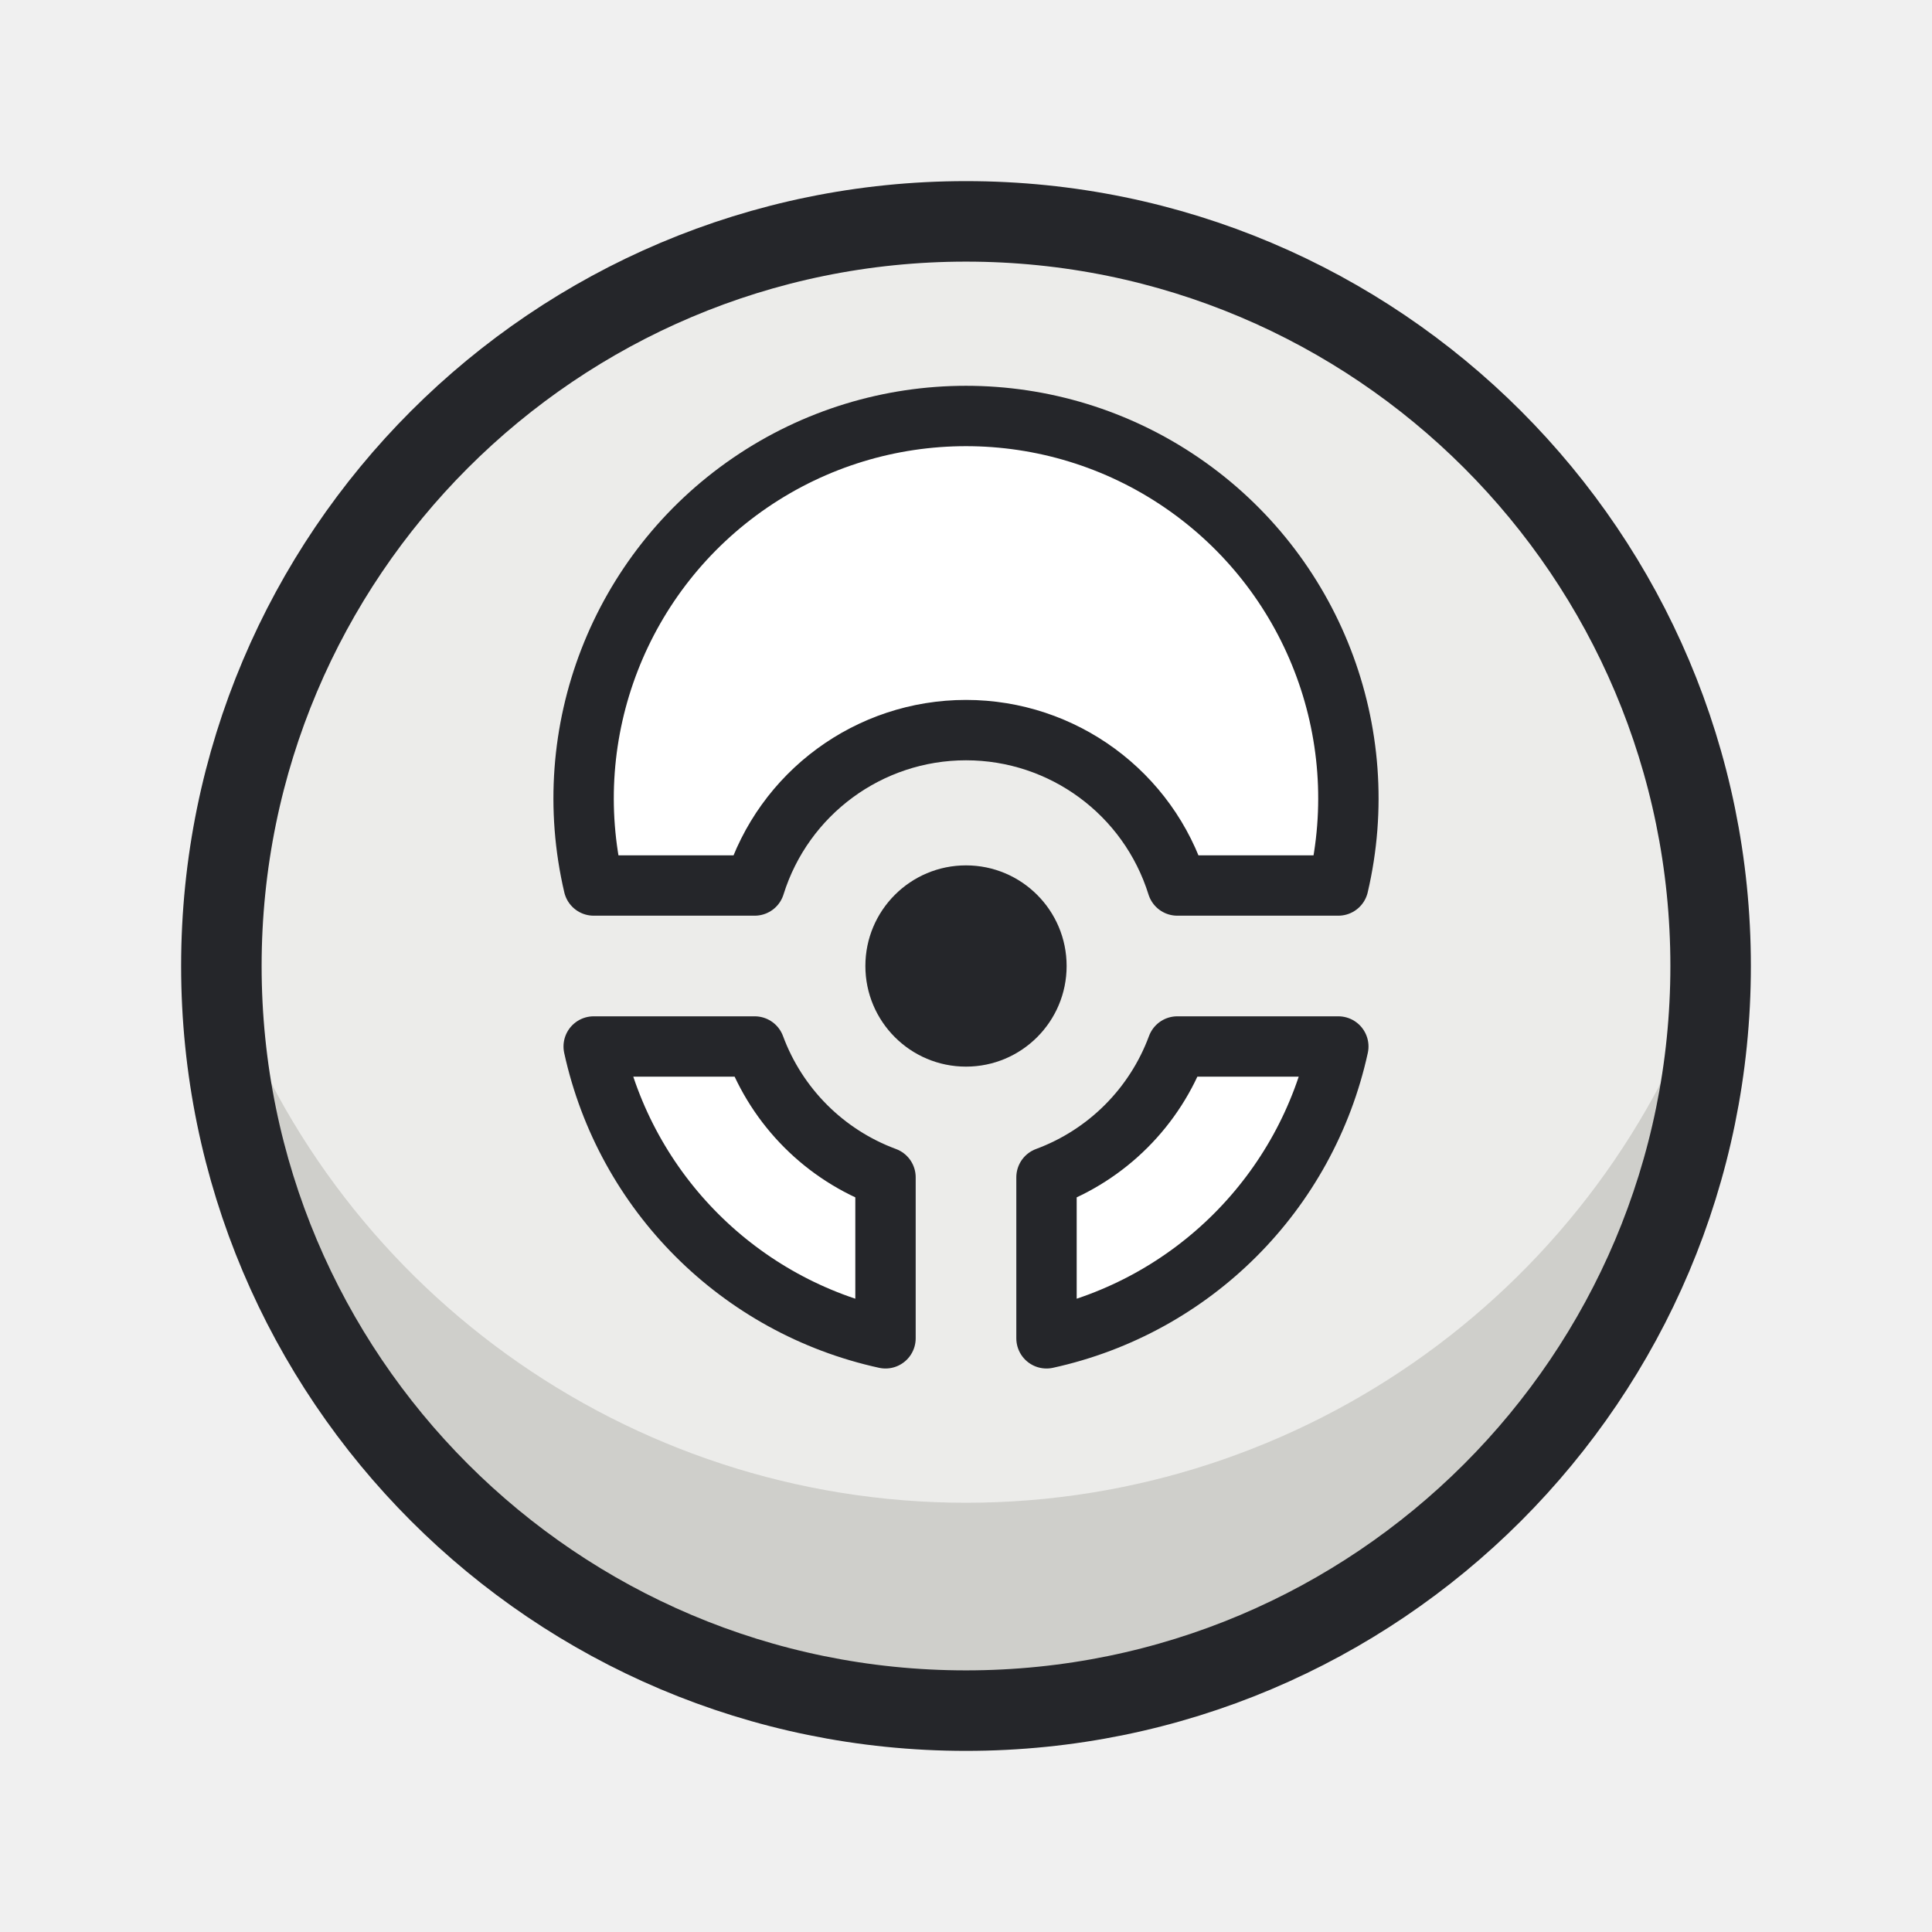
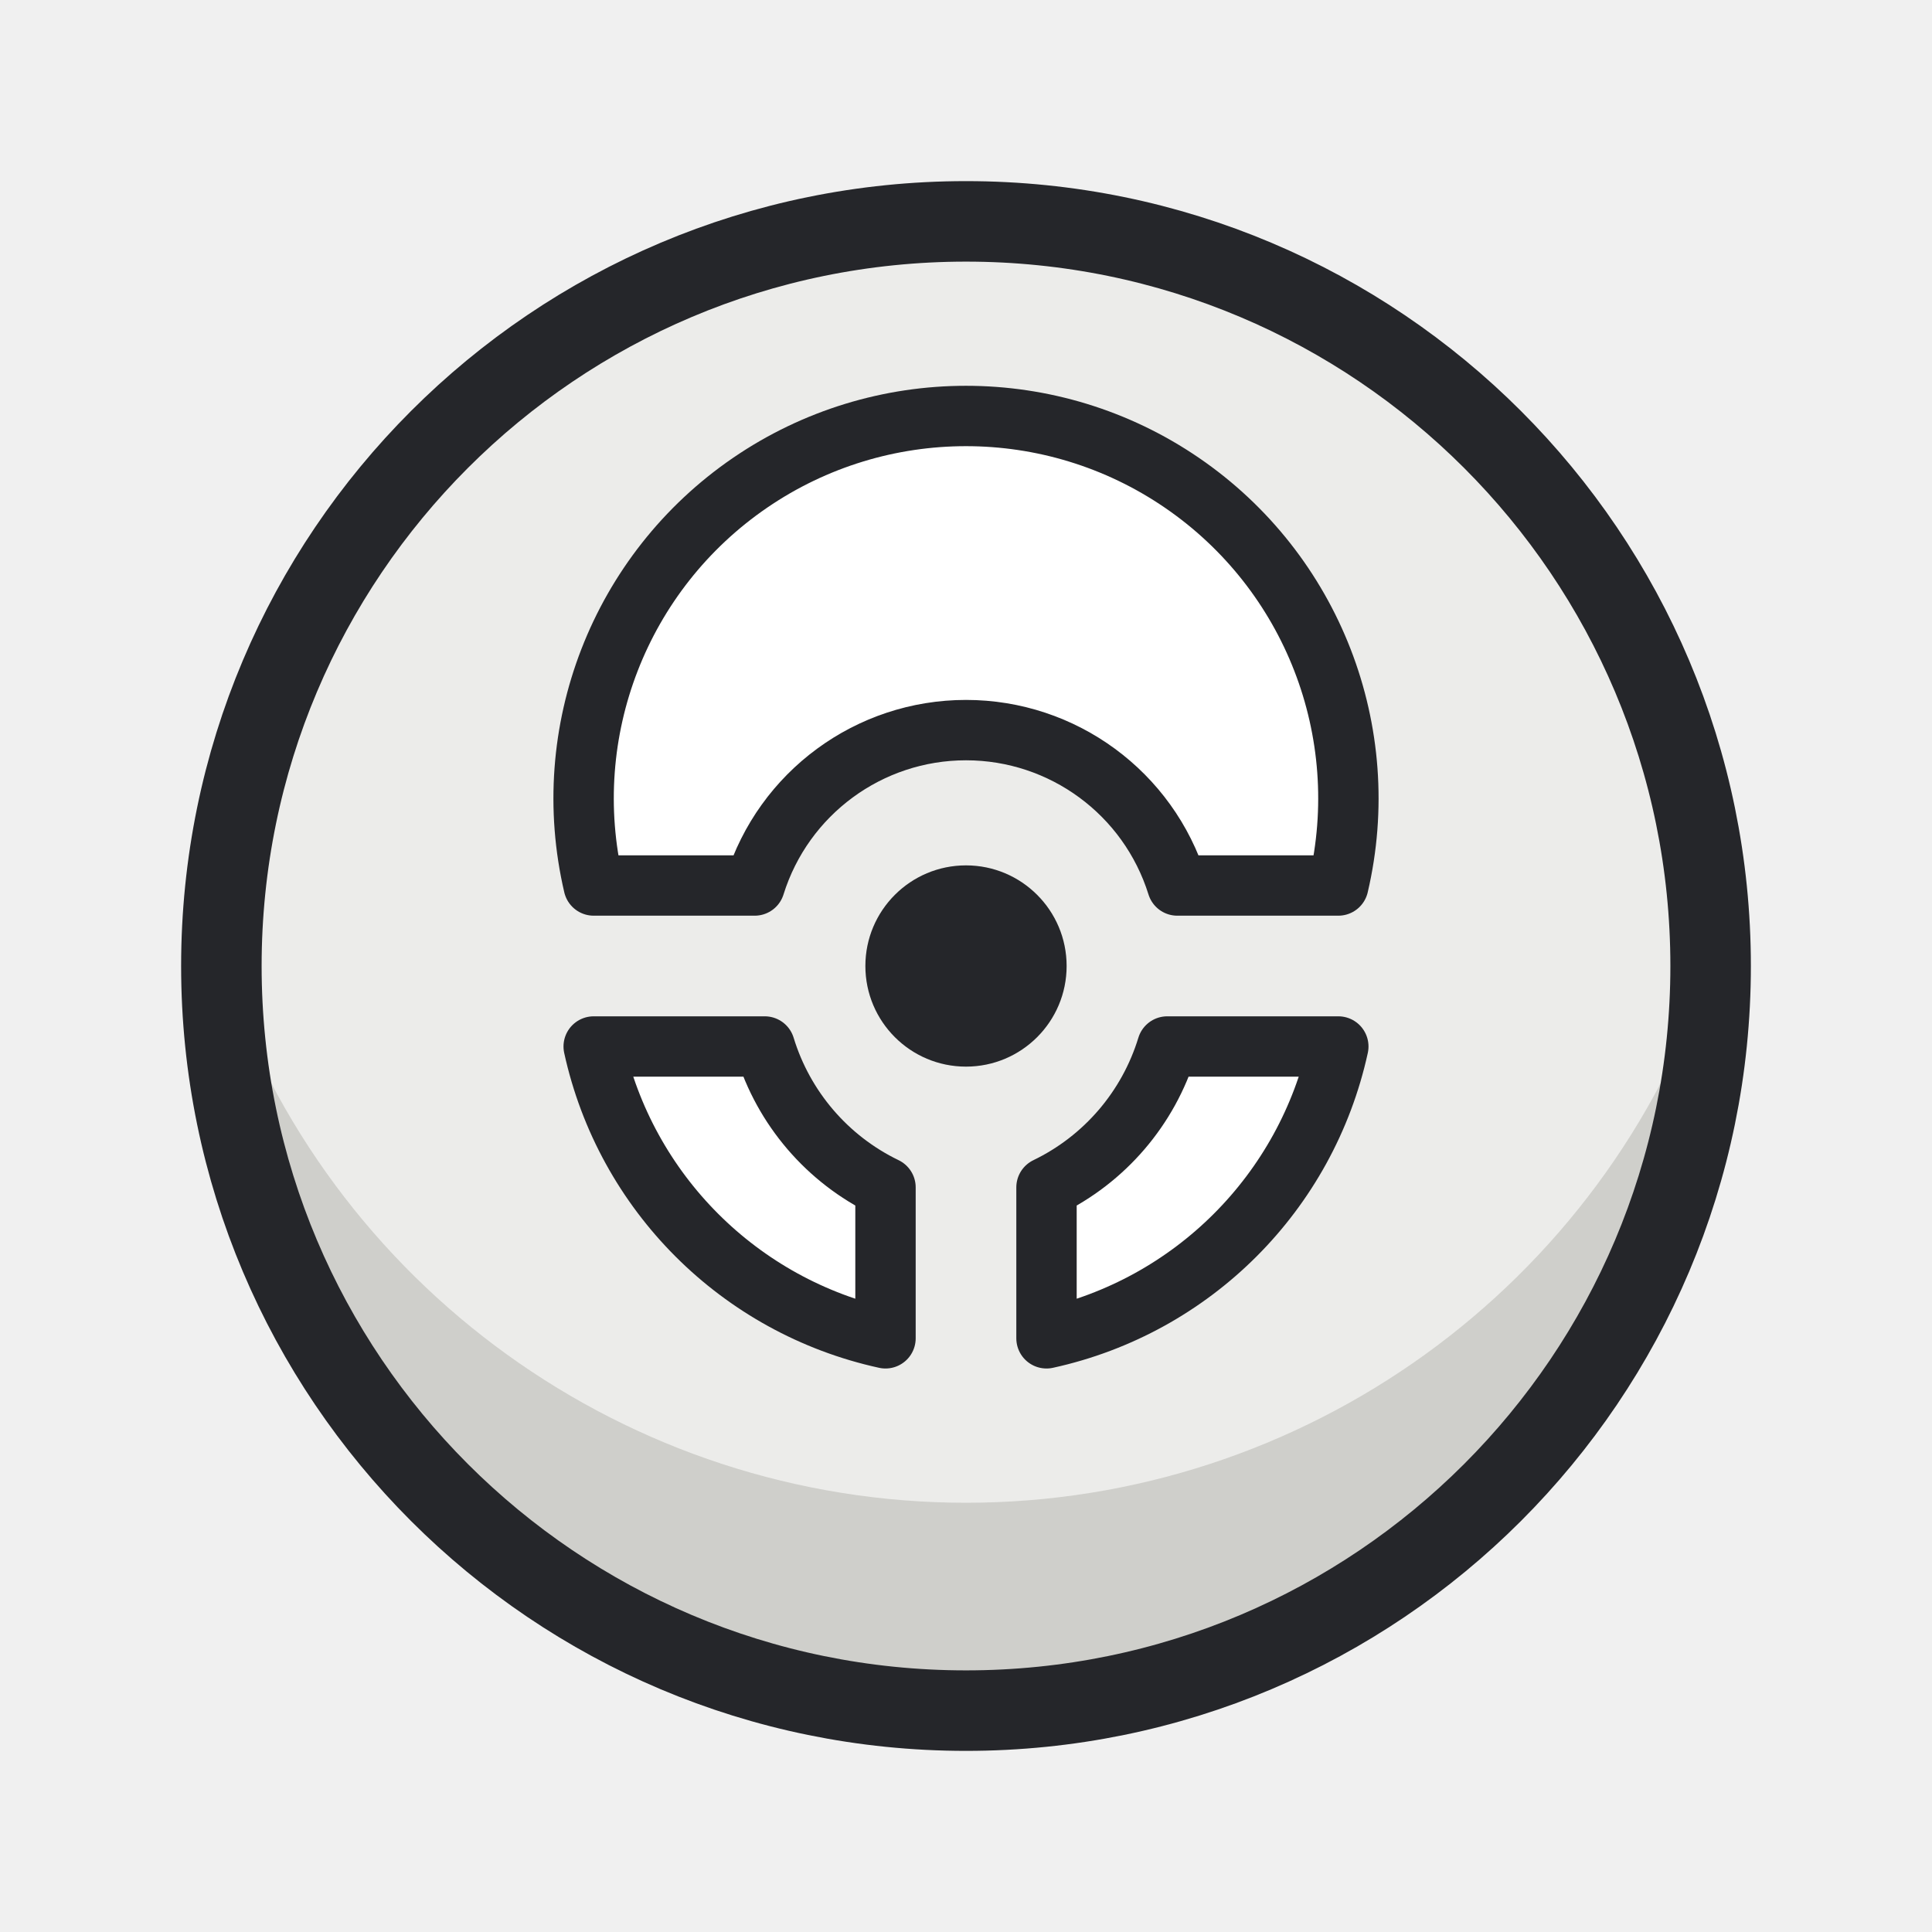
<svg viewBox="0 0 48 48" width="48" height="48" fill="none" stroke="#25262a" stroke-width="1.5" stroke-linecap="round" stroke-linejoin="round" aria-hidden="true">
  <circle cx="24" cy="24" r="18.5" fill="#ececea" stroke="none" />
  <path d="M42.5 24A18.5 18.5 0 0 1 5.5 24A19.5 19.5 0 0 0 42.5 24Z" fill="#cfcfcb" stroke="none" />
  <circle cx="24" cy="24" r="18.5" stroke-width="2" />
  <path d="M14.75 22A9.5 9.5 0 1 1 33.25 22H29.25A5.5 5.5 0 0 0 18.75 22Z" fill="#ffffff" />
-   <path d="M14.75 26H18.75A5.5 5.5 0 0 0 22 29.25V33.25A9.5 9.5 0 0 1 14.75 26ZM33.25 26H29.25A5.5 5.5 0 0 1 26 29.25V33.25A9.5 9.5 0 0 0 33.25 26Z" fill="#ffffff" />
+   <path d="M14.75 26H19A5.75 5.75 0 0 0 22 29.5V33.25A9.5 9.5 0 0 1 14.75 26ZM33.25 26H29A5.75 5.75 0 0 1 26 29.5V33.25A9.5 9.5 0 0 0 33.25 26Z" fill="#ffffff" />
  <circle cx="24" cy="24" r="2.5" fill="#25262a" stroke="none" />
</svg>
